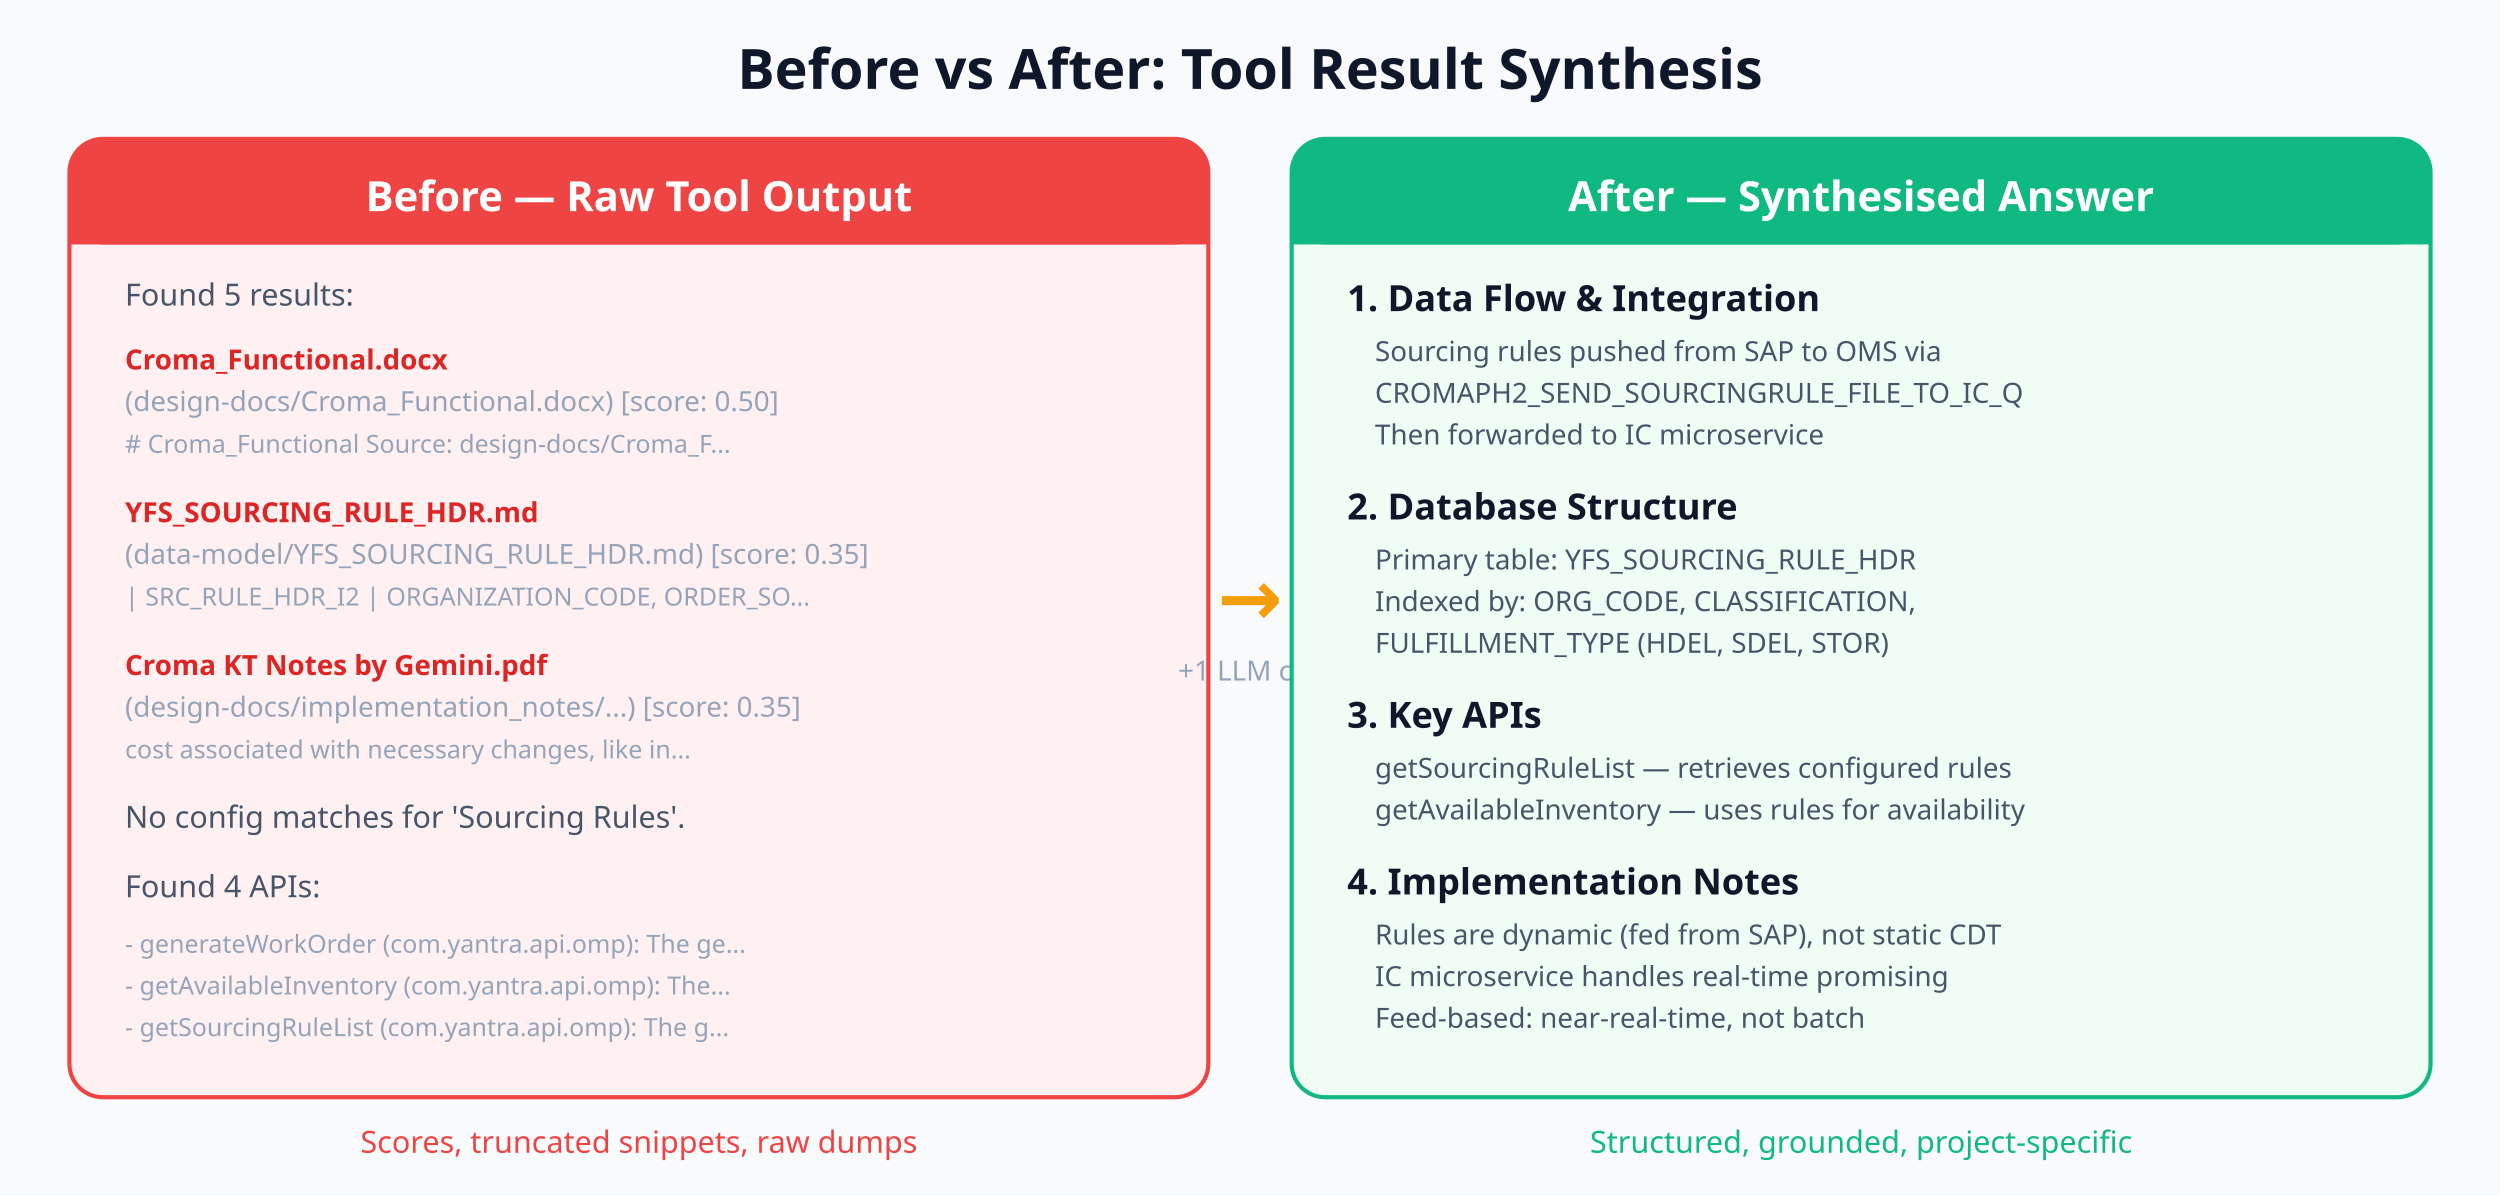
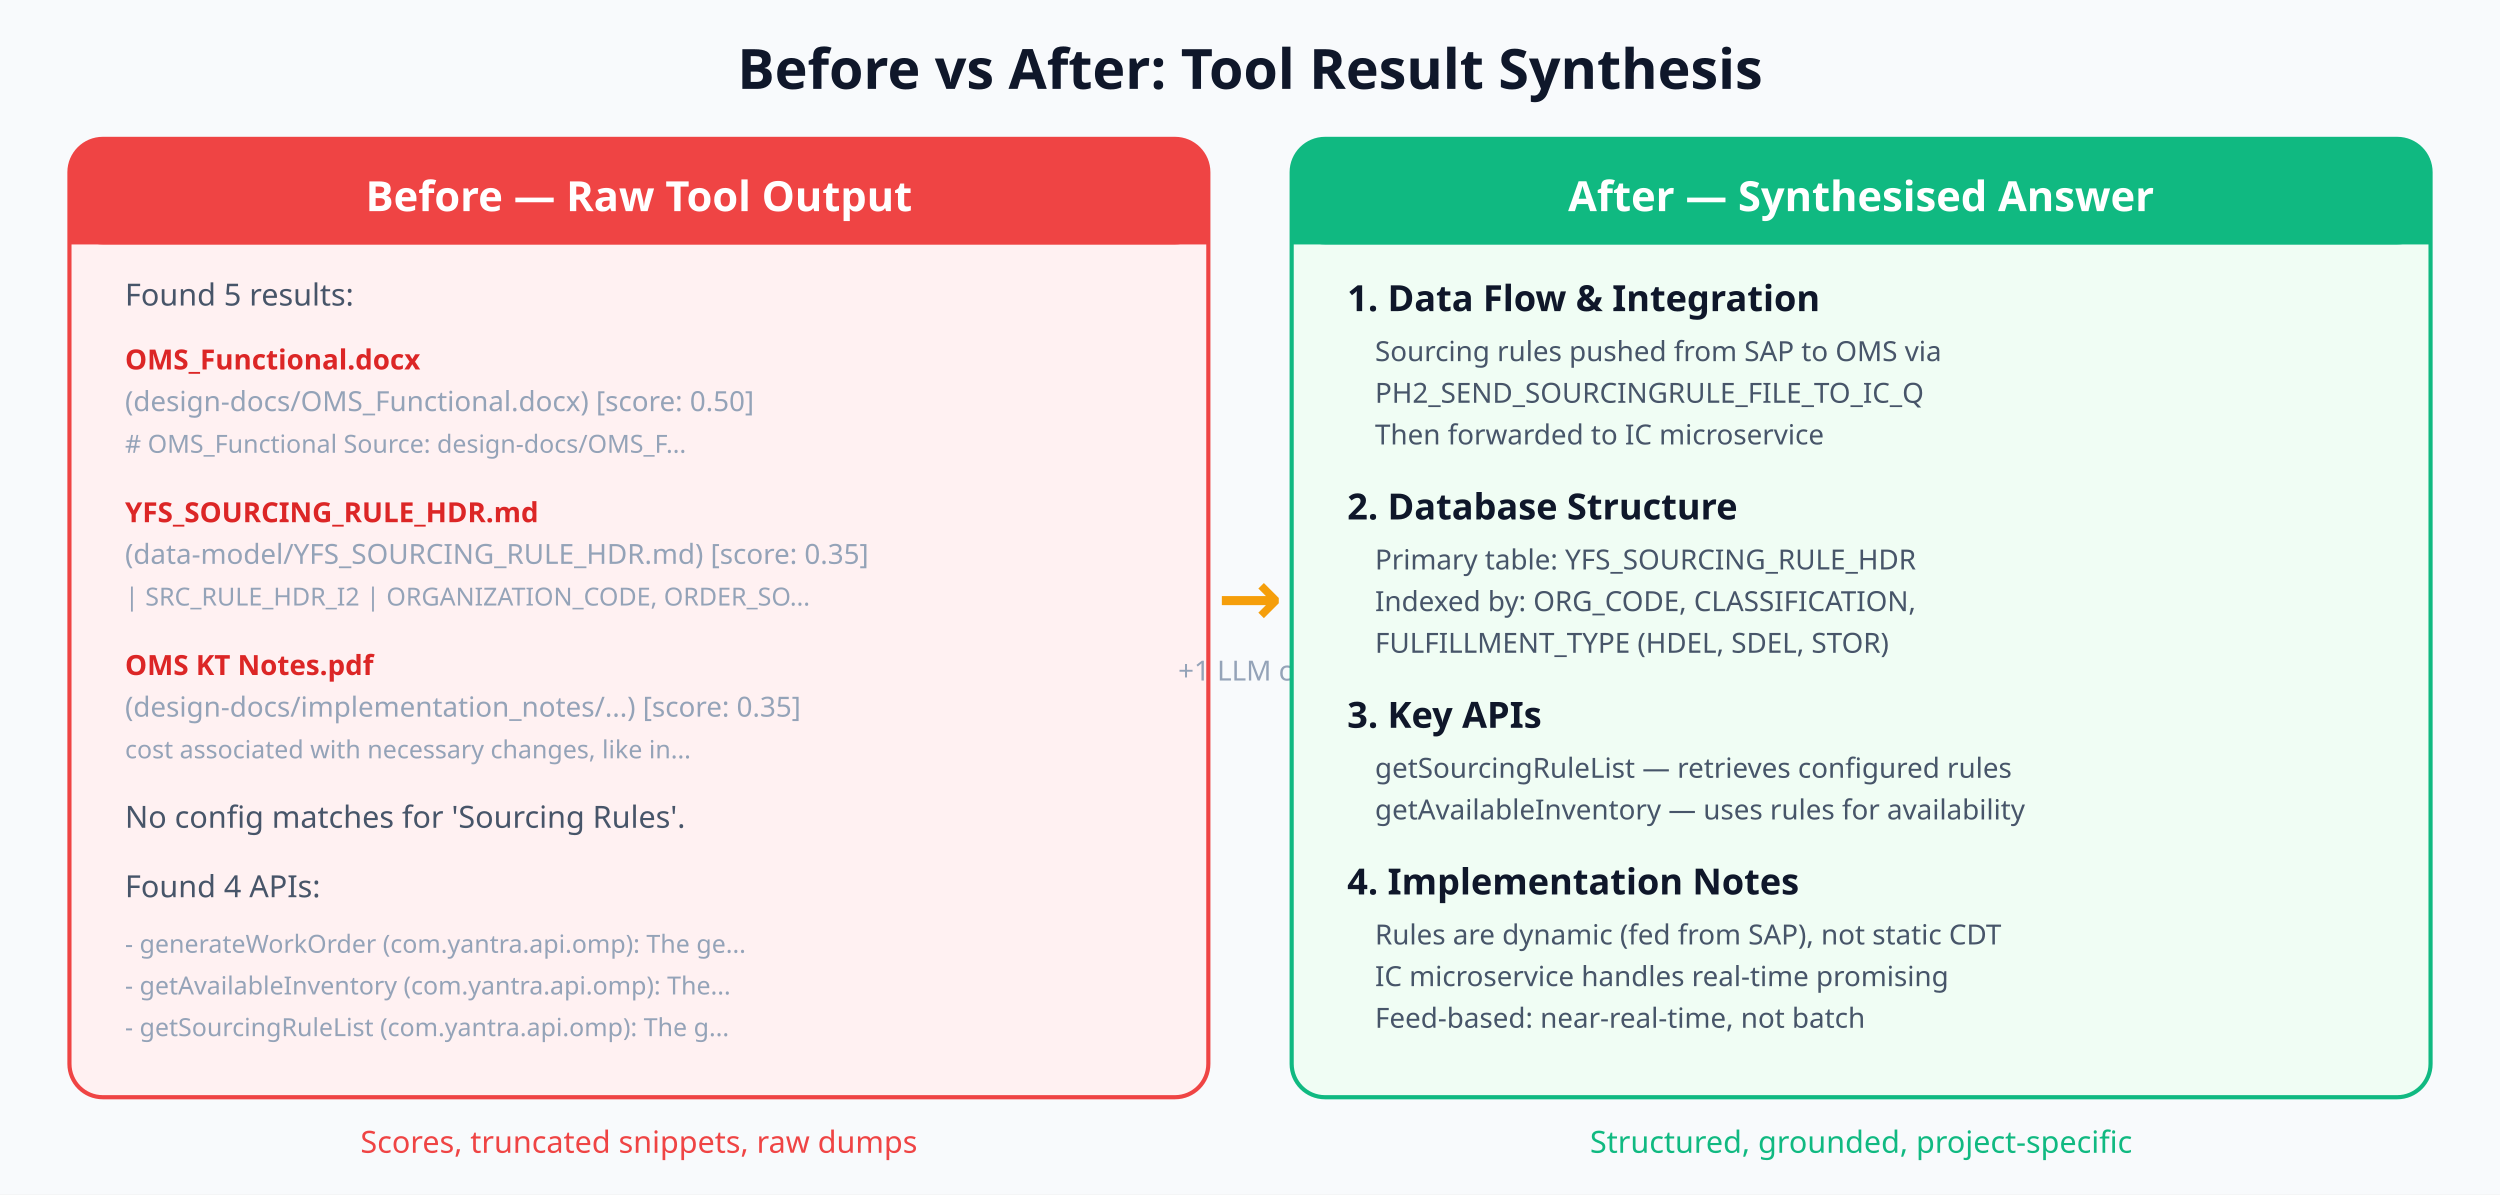
<svg xmlns="http://www.w3.org/2000/svg" viewBox="0 0 900 430" font-family="'Segoe UI', system-ui, sans-serif">
  <rect width="900" height="430" fill="#f8fafc" />
  <text x="450" y="32" text-anchor="middle" fill="#0f172a" font-size="20" font-weight="600">Before vs After: Tool Result Synthesis</text>
  <rect x="25" y="50" width="410" height="345" rx="12" fill="#fff1f2" stroke="#ef4444" stroke-width="1.5" />
  <rect x="25" y="50" width="410" height="38" rx="12" fill="#ef4444" />
  <rect x="25" y="72" width="410" height="16" fill="#ef4444" />
  <text x="230" y="76" text-anchor="middle" fill="#ffffff" font-size="15" font-weight="600">Before — Raw Tool Output</text>
  <text x="45" y="110" fill="#475569" font-size="11">Found 5 results:</text>
-   <text x="45" y="133" fill="#dc2626" font-size="10" font-weight="600">Croma_Functional.docx</text>
-   <text x="45" y="148" fill="#94a3b8" font-size="10">(design-docs/Croma_Functional.docx) [score: 0.50]</text>
-   <text x="45" y="163" fill="#94a3b8" font-size="9">  # Croma_Functional Source: design-docs/Croma_F...</text>
+   <text x="45" y="133" fill="#dc2626" font-size="10" font-weight="600">OMS_Functional.docx</text>
+   <text x="45" y="148" fill="#94a3b8" font-size="10">(design-docs/OMS_Functional.docx) [score: 0.50]</text>
+   <text x="45" y="163" fill="#94a3b8" font-size="9">  # OMS_Functional Source: design-docs/OMS_F...</text>
  <text x="45" y="188" fill="#dc2626" font-size="10" font-weight="600">YFS_SOURCING_RULE_HDR.md</text>
  <text x="45" y="203" fill="#94a3b8" font-size="10">(data-model/YFS_SOURCING_RULE_HDR.md) [score: 0.35]</text>
  <text x="45" y="218" fill="#94a3b8" font-size="9">  | SRC_RULE_HDR_I2 | ORGANIZATION_CODE, ORDER_SO...</text>
-   <text x="45" y="243" fill="#dc2626" font-size="10" font-weight="600">Croma KT Notes by Gemini.pdf</text>
+   <text x="45" y="243" fill="#dc2626" font-size="10" font-weight="600">OMS KT Notes.pdf</text>
  <text x="45" y="258" fill="#94a3b8" font-size="10">(design-docs/implementation_notes/...) [score: 0.35]</text>
  <text x="45" y="273" fill="#94a3b8" font-size="9">  cost associated with necessary changes, like in...</text>
  <text x="45" y="298" fill="#475569" font-size="11">No config matches for 'Sourcing Rules'.</text>
  <text x="45" y="323" fill="#475569" font-size="11">Found 4 APIs:</text>
  <text x="45" y="343" fill="#94a3b8" font-size="9">- generateWorkOrder (com.yantra.api.omp): The ge...</text>
  <text x="45" y="358" fill="#94a3b8" font-size="9">- getAvailableInventory (com.yantra.api.omp): The...</text>
  <text x="45" y="373" fill="#94a3b8" font-size="9">- getSourcingRuleList (com.yantra.api.omp): The g...</text>
  <text x="450" y="225" text-anchor="middle" fill="#f59e0b" font-size="28" font-weight="700">→</text>
  <text x="450" y="245" text-anchor="middle" fill="#94a3b8" font-size="10">+1 LLM call</text>
  <rect x="465" y="50" width="410" height="345" rx="12" fill="#f0fdf4" stroke="#10b981" stroke-width="1.5" />
  <rect x="465" y="50" width="410" height="38" rx="12" fill="#10b981" />
  <rect x="465" y="72" width="410" height="16" fill="#10b981" />
  <text x="670" y="76" text-anchor="middle" fill="#ffffff" font-size="15" font-weight="600">After — Synthesised Answer</text>
  <text x="485" y="112" fill="#0f172a" font-size="13" font-weight="600">1. Data Flow &amp; Integration</text>
  <text x="495" y="130" fill="#475569" font-size="10">Sourcing rules pushed from SAP to OMS via</text>
-   <text x="495" y="145" fill="#475569" font-size="10">CROMAPH2_SEND_SOURCINGRULE_FILE_TO_IC_Q</text>
+   <text x="495" y="145" fill="#475569" font-size="10">PH2_SEND_SOURCINGRULE_FILE_TO_IC_Q</text>
  <text x="495" y="160" fill="#475569" font-size="10">Then forwarded to IC microservice</text>
  <text x="485" y="187" fill="#0f172a" font-size="13" font-weight="600">2. Database Structure</text>
  <text x="495" y="205" fill="#475569" font-size="10">Primary table: YFS_SOURCING_RULE_HDR</text>
  <text x="495" y="220" fill="#475569" font-size="10">Indexed by: ORG_CODE, CLASSIFICATION,</text>
  <text x="495" y="235" fill="#475569" font-size="10">FULFILLMENT_TYPE (HDEL, SDEL, STOR)</text>
  <text x="485" y="262" fill="#0f172a" font-size="13" font-weight="600">3. Key APIs</text>
  <text x="495" y="280" fill="#475569" font-size="10">getSourcingRuleList — retrieves configured rules</text>
  <text x="495" y="295" fill="#475569" font-size="10">getAvailableInventory — uses rules for availability</text>
  <text x="485" y="322" fill="#0f172a" font-size="13" font-weight="600">4. Implementation Notes</text>
  <text x="495" y="340" fill="#475569" font-size="10">Rules are dynamic (fed from SAP), not static CDT</text>
  <text x="495" y="355" fill="#475569" font-size="10">IC microservice handles real-time promising</text>
  <text x="495" y="370" fill="#475569" font-size="10">Feed-based: near-real-time, not batch</text>
  <text x="230" y="415" text-anchor="middle" fill="#ef4444" font-size="11">Scores, truncated snippets, raw dumps</text>
  <text x="670" y="415" text-anchor="middle" fill="#10b981" font-size="11">Structured, grounded, project-specific</text>
</svg>
